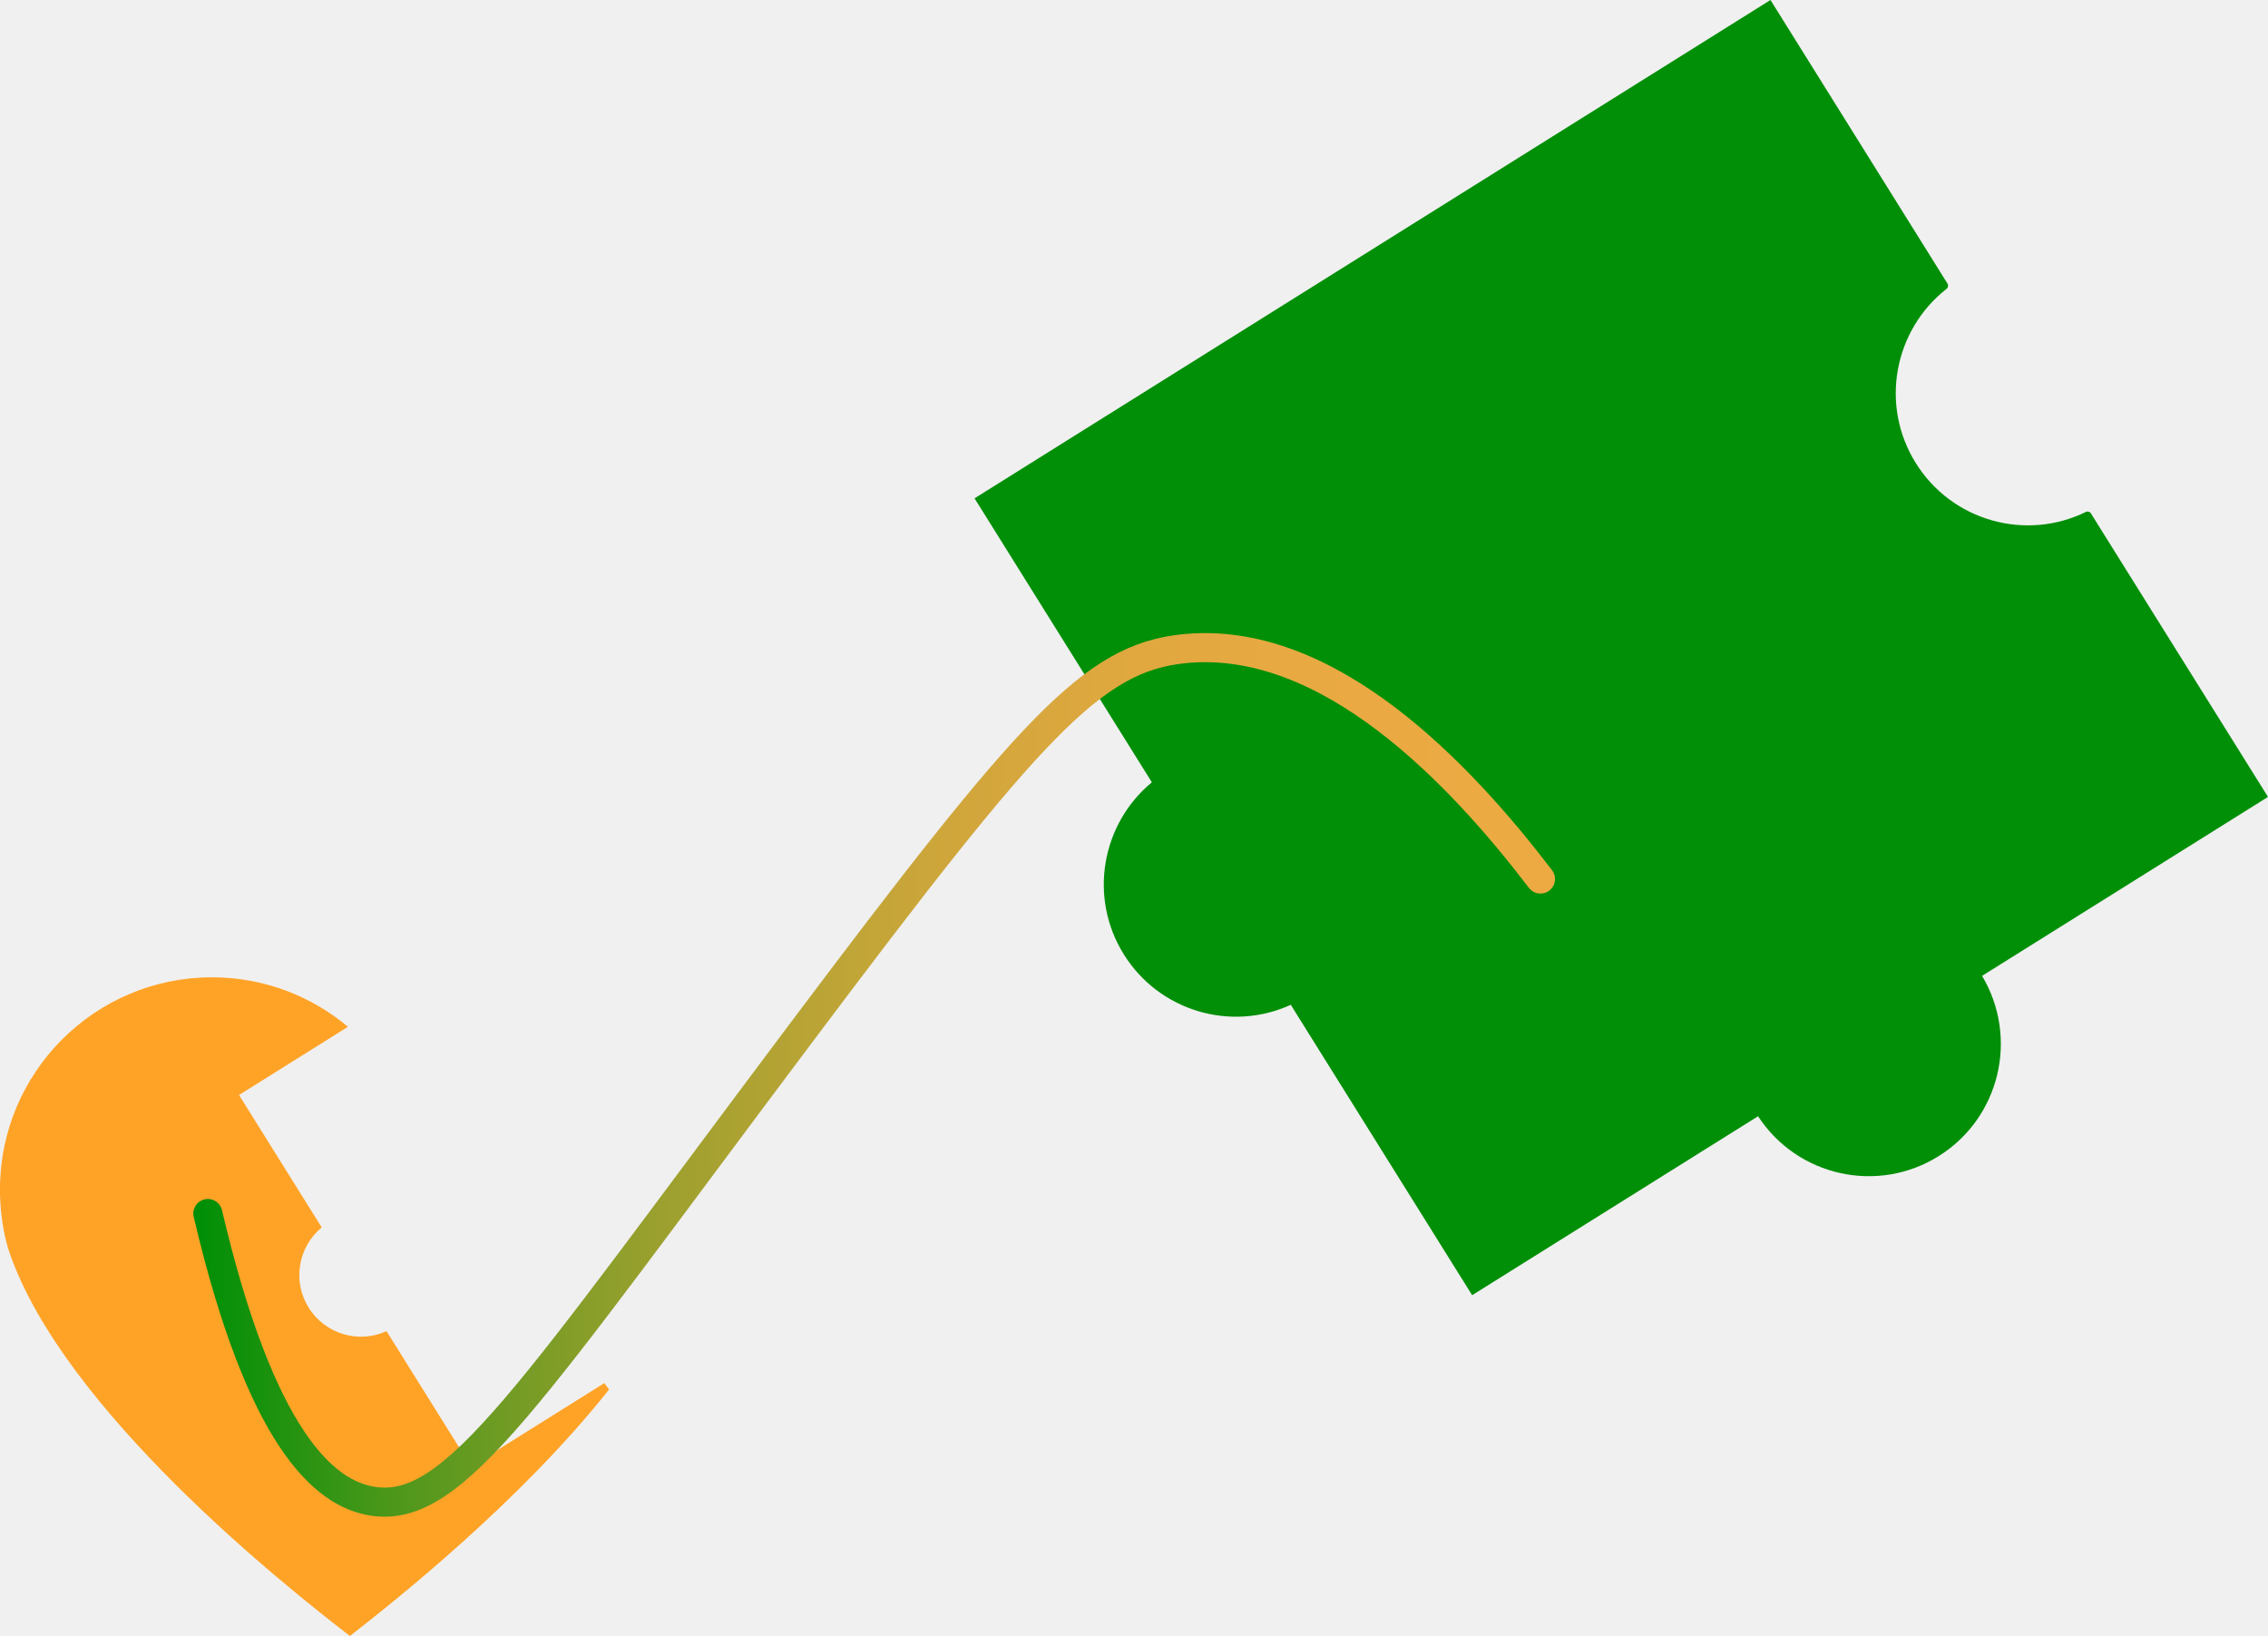
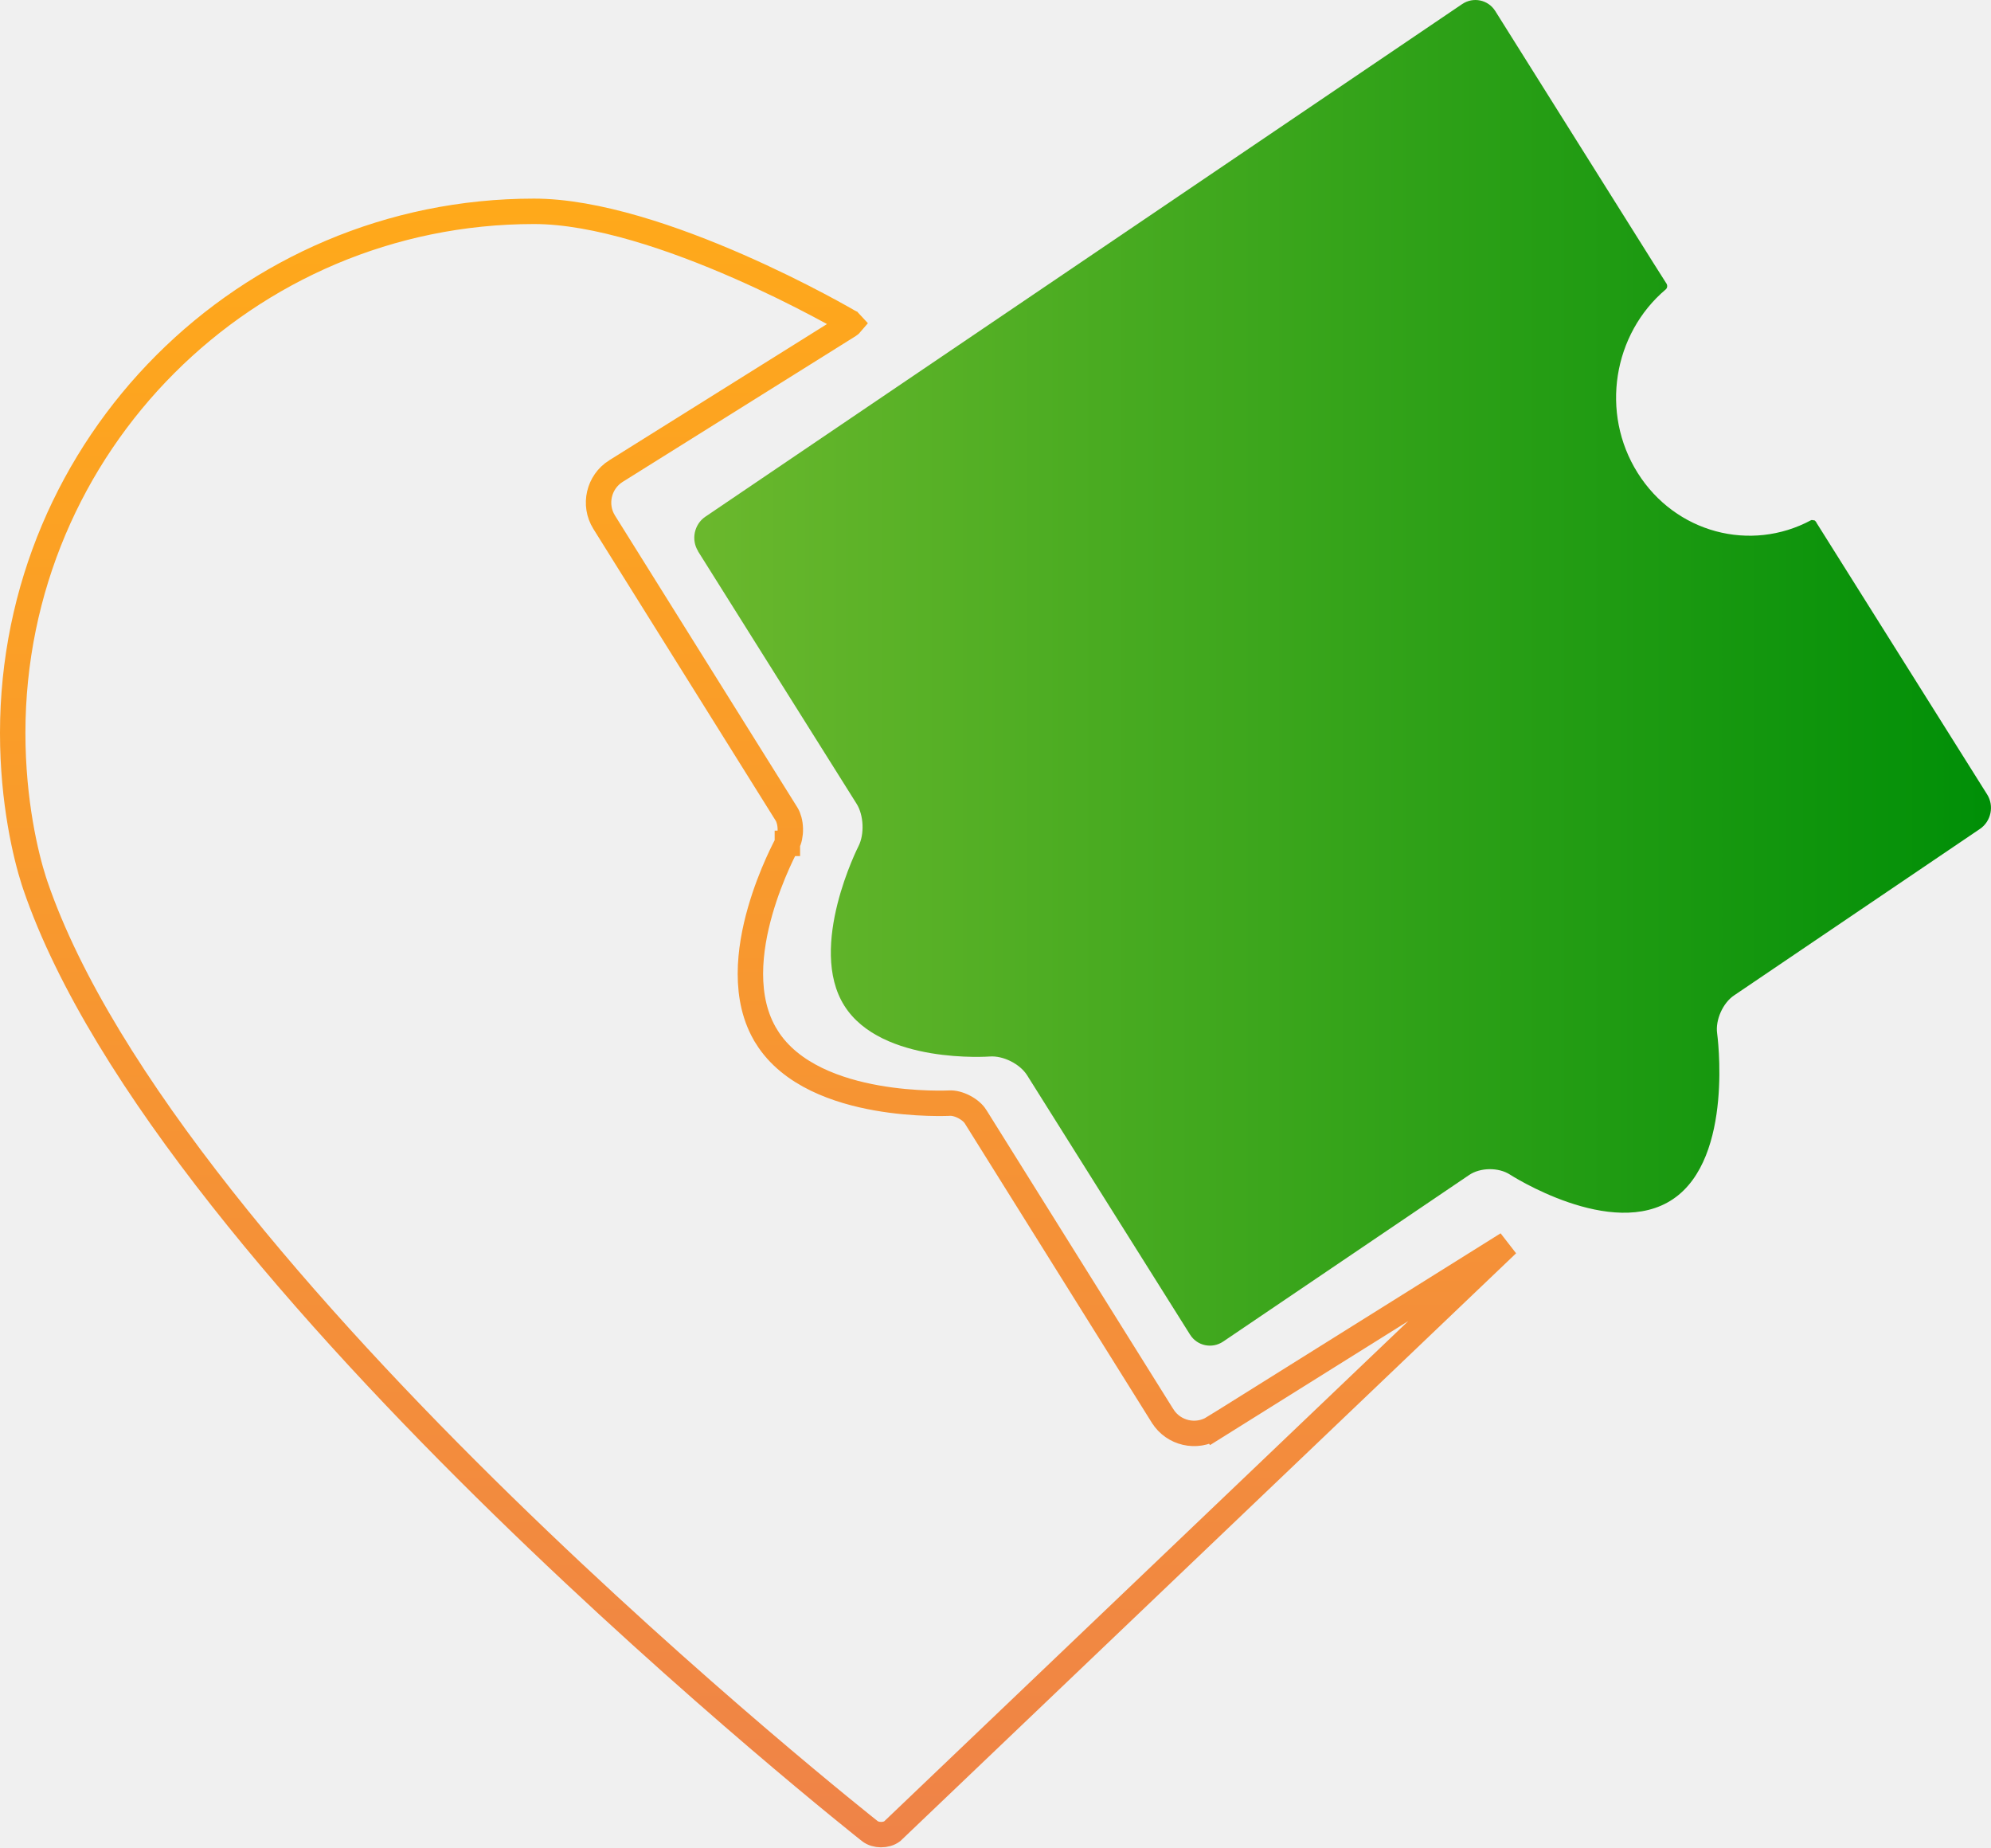
- <svg xmlns="http://www.w3.org/2000/svg" width="312" height="225" viewBox="0 0 312 225" fill="none">
-   <g clip-path="url(#clip0_21_464)">
-     <path d="M134.063 68.541L243.558 0L267.85 38.912C267.892 38.96 267.934 39.02 267.957 39.098C267.981 39.176 267.993 39.248 267.987 39.326C267.975 39.488 267.91 39.62 267.796 39.716C260.535 45.396 258.57 55.73 263.554 63.7C268.551 71.701 278.729 74.466 286.983 70.394C287.061 70.37 287.133 70.358 287.211 70.364C287.373 70.376 287.505 70.442 287.601 70.556C287.654 70.604 287.696 70.67 287.72 70.742L312 109.606L272.666 134.22C277.734 142.719 275.128 153.73 266.711 159.002C258.301 164.274 247.248 161.797 241.851 153.527L202.517 178.141L177.566 138.197C169.389 141.945 159.516 139.126 154.61 131.281C149.71 123.449 151.519 113.331 158.456 107.597L134.057 68.529L134.063 68.541Z" fill="#008F07" />
-     <path d="M83.143 190.226L64.806 201.705L53.172 183.083C49.362 184.828 44.755 183.515 42.467 179.862C40.178 176.21 41.023 171.489 44.258 168.82L32.882 150.606L47.864 141.225C42.802 136.979 36.285 134.418 29.162 134.418C13.053 134.418 -0.006 147.493 -0.006 163.621C-0.006 167.747 0.839 170.92 1.27 172.179C8.692 193.89 39.112 218.067 48.134 225.012C54.454 220.112 71.701 206.377 83.796 191.096C83.568 190.826 83.347 190.544 83.143 190.238V190.226Z" fill="#FFA327" />
-     <path d="M28.593 166.907C35.854 197.831 44.552 205.466 51.321 206.485C62.595 208.189 72.588 192.169 110.124 142.173C142 99.716 150.333 90.57 162.733 89.238C182.706 87.097 200.953 106.547 211.916 120.9" stroke="url(#paint0_linear_21_464)" stroke-width="4" stroke-miterlimit="10" stroke-linecap="round" />
+ <svg xmlns="http://www.w3.org/2000/svg" width="235" height="218" viewBox="0 0 235 218" fill="none">
+   <g clip-path="url(#clip0_119_2191)">
+     <path d="M82.394 65.037C81.553 63.694 81.933 61.874 83.246 60.981L172.577 0.484C173.89 -0.403 175.651 -0.035 176.492 1.308L195.121 30.983C195.962 32.325 196.687 33.466 196.728 33.518L196.751 33.587C196.774 33.656 196.785 33.725 196.779 33.788C196.774 33.938 196.716 34.053 196.618 34.145C190.395 39.393 188.846 48.73 193.296 55.809C197.758 62.911 206.647 65.209 213.757 61.39L213.82 61.367C213.889 61.367 214.068 61.39 214.206 61.425L214.292 61.523C214.344 61.563 214.379 61.621 214.402 61.69L234.551 93.762C235.391 95.104 235.012 96.924 233.699 97.817L204.661 117.476C203.348 118.363 202.456 120.373 202.675 121.94C202.675 121.94 204.713 136.593 197.482 141.495C190.251 146.397 178.213 138.604 178.213 138.604C176.883 137.745 174.724 137.763 173.412 138.656L144.374 158.315C143.061 159.202 141.299 158.833 140.459 157.491L121.236 126.899C120.396 125.557 118.415 124.561 116.832 124.676C116.832 124.676 104.034 125.638 99.653 118.674C95.278 111.722 101.329 99.856 101.329 99.856C102.048 98.445 101.95 96.192 101.104 94.85L82.377 65.037H82.394Z" fill="url(#paint0_linear_119_2191)" />
+     <path d="M63.027 24.938C70.384 24.938 79.62 28.132 87.157 31.433C90.896 33.07 94.162 34.709 96.492 35.938C97.657 36.552 98.586 37.063 99.223 37.42C99.541 37.598 99.786 37.738 99.95 37.832C100.032 37.879 100.095 37.915 100.136 37.938C100.156 37.95 100.172 37.96 100.182 37.966C100.186 37.969 100.19 37.971 100.192 37.972L100.194 37.973L100.195 37.974C100.335 38.056 100.412 38.131 100.454 38.178C100.413 38.227 100.338 38.304 100.199 38.392L72.704 55.591L72.702 55.592C70.663 56.87 70.031 59.58 71.312 61.627L92.843 96.077C93.086 96.473 93.263 97.09 93.282 97.791C93.301 98.495 93.157 99.119 92.935 99.523H92.934V99.525C92.933 99.525 92.932 99.526 92.932 99.527C92.93 99.53 92.928 99.534 92.926 99.538C92.921 99.546 92.915 99.558 92.907 99.572C92.891 99.602 92.869 99.644 92.84 99.698C92.782 99.807 92.701 99.964 92.6 100.164C92.397 100.565 92.116 101.143 91.796 101.858C91.157 103.286 90.356 105.281 89.712 107.541C88.456 111.95 87.663 117.843 90.494 122.365V122.366C93.323 126.894 98.966 128.762 103.478 129.564C105.79 129.974 107.933 130.127 109.495 130.178C110.277 130.203 110.918 130.204 111.367 130.197C111.592 130.194 111.769 130.19 111.892 130.186C111.953 130.184 112.001 130.181 112.034 130.18C112.051 130.179 112.064 130.178 112.073 130.178C112.078 130.178 112.082 130.178 112.085 130.178C112.086 130.178 112.088 130.177 112.089 130.177H112.09C112.548 130.153 113.172 130.297 113.796 130.622C114.419 130.947 114.895 131.375 115.14 131.766V131.767L137.224 167.099L137.225 167.1C138.502 169.139 141.209 169.773 143.257 168.49L143.258 168.491L177.912 146.814L105.298 216.114C104.592 216.638 103.359 216.631 102.671 216.09C102.67 216.089 102.67 216.089 102.669 216.088C102.667 216.086 102.663 216.083 102.658 216.079C102.649 216.072 102.634 216.06 102.614 216.045C102.575 216.014 102.516 215.967 102.438 215.905C102.283 215.781 102.05 215.596 101.746 215.353C101.138 214.865 100.243 214.142 99.097 213.205C96.805 211.331 93.509 208.6 89.505 205.176C81.495 198.326 70.65 188.707 59.308 177.629C47.963 166.549 36.139 154.026 26.161 141.369C16.168 128.693 8.098 115.97 4.171 104.485L4.17 104.483L3.994 103.951C3.067 101.058 1.5 94.678 1.5 86.498C1.5 52.501 29.044 24.938 63.027 24.938Z" stroke="url(#paint1_linear_119_2191)" stroke-width="3" />
  </g>
  <defs>
-     <linearGradient id="paint0_linear_21_464" x1="27.395" y1="147.841" x2="213.12" y2="147.841" gradientUnits="userSpaceOnUse">
-       <stop stop-color="#008F07" />
-       <stop offset="0.05" stop-color="#1A920D" />
-       <stop offset="0.14" stop-color="#4B971A" />
-       <stop offset="0.24" stop-color="#769C25" />
-       <stop offset="0.34" stop-color="#9BA02E" />
-       <stop offset="0.45" stop-color="#B9A435" />
-       <stop offset="0.56" stop-color="#D0A63B" />
-       <stop offset="0.69" stop-color="#E0A83F" />
-       <stop offset="0.82" stop-color="#E9A942" />
-       <stop offset="1" stop-color="#EDAA43" />
+     <linearGradient id="paint0_linear_119_2191" x1="81.945" y1="79.396" x2="235" y2="79.396" gradientUnits="userSpaceOnUse">
+       <stop stop-color="#6BB82D" />
+       <stop offset="1" stop-color="#008F07" />
    </linearGradient>
-     <clipPath id="clip0_21_464">
-       <rect width="312" height="225" fill="white" />
+     <linearGradient id="paint1_linear_119_2191" x1="90.099" y1="23.438" x2="90.099" y2="218.003" gradientUnits="userSpaceOnUse">
+       <stop stop-color="#FFA91A" />
+       <stop offset="1" stop-color="#EF8348" />
+     </linearGradient>
+     <clipPath id="clip0_119_2191">
+       <rect width="235" height="218" fill="white" />
    </clipPath>
  </defs>
</svg>
